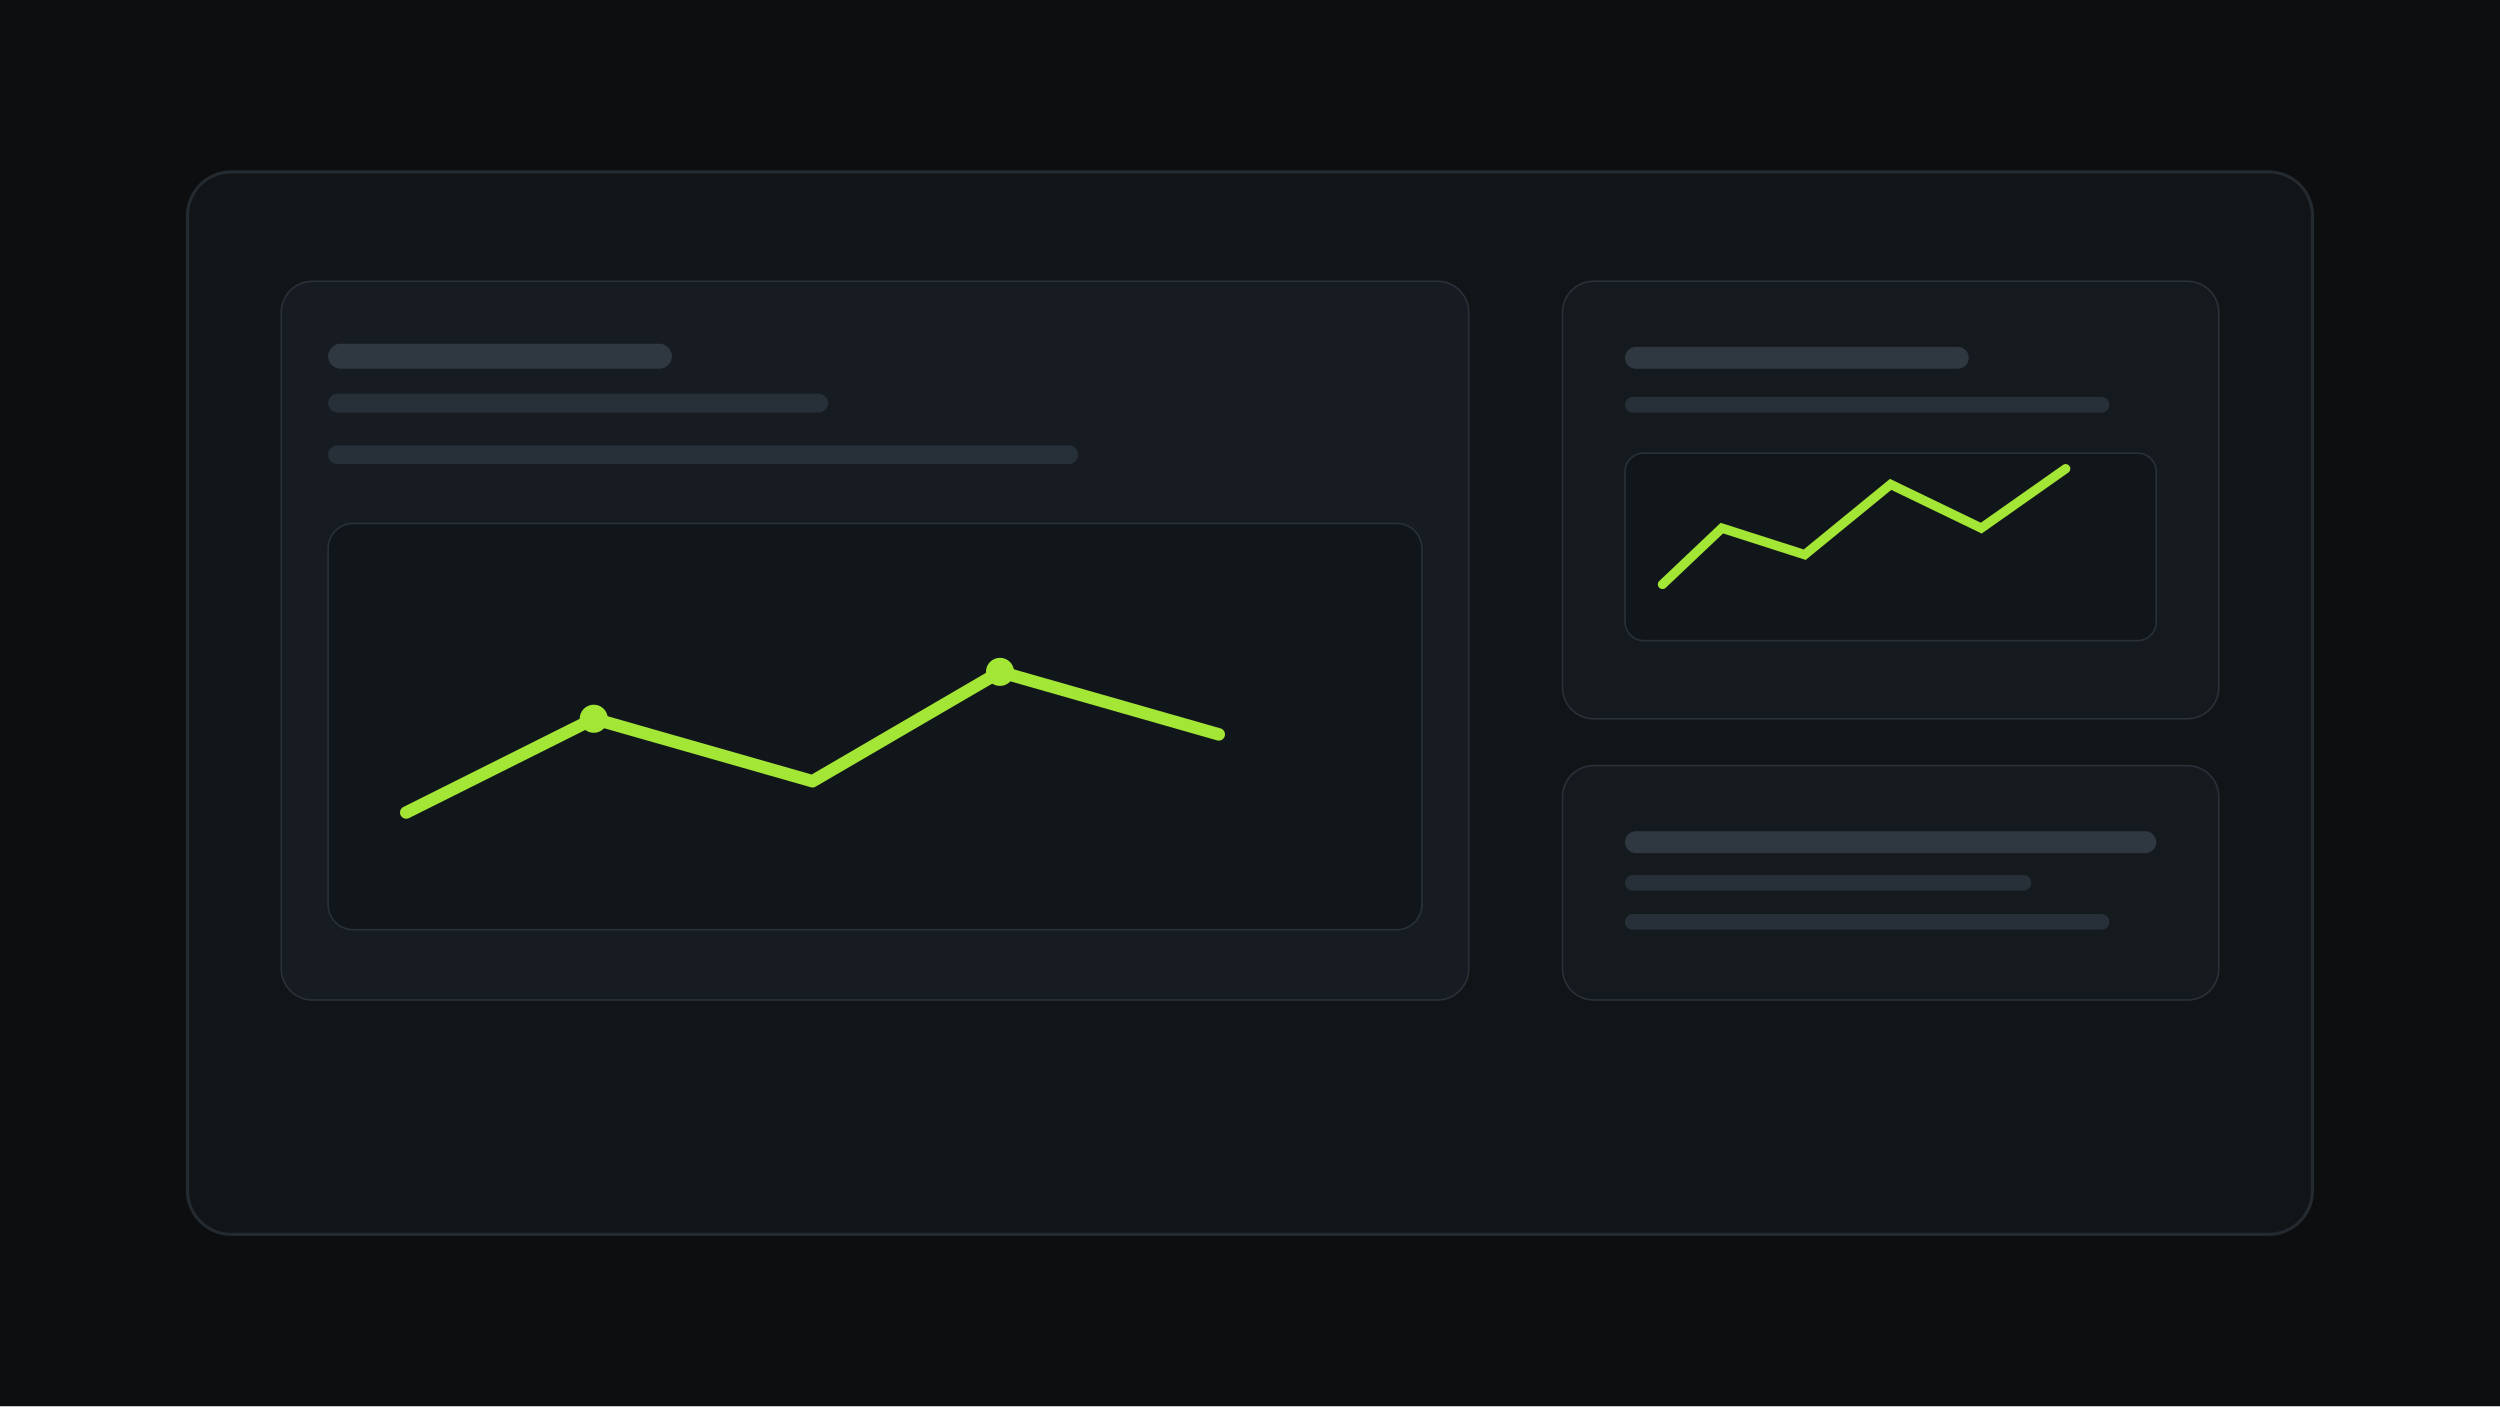
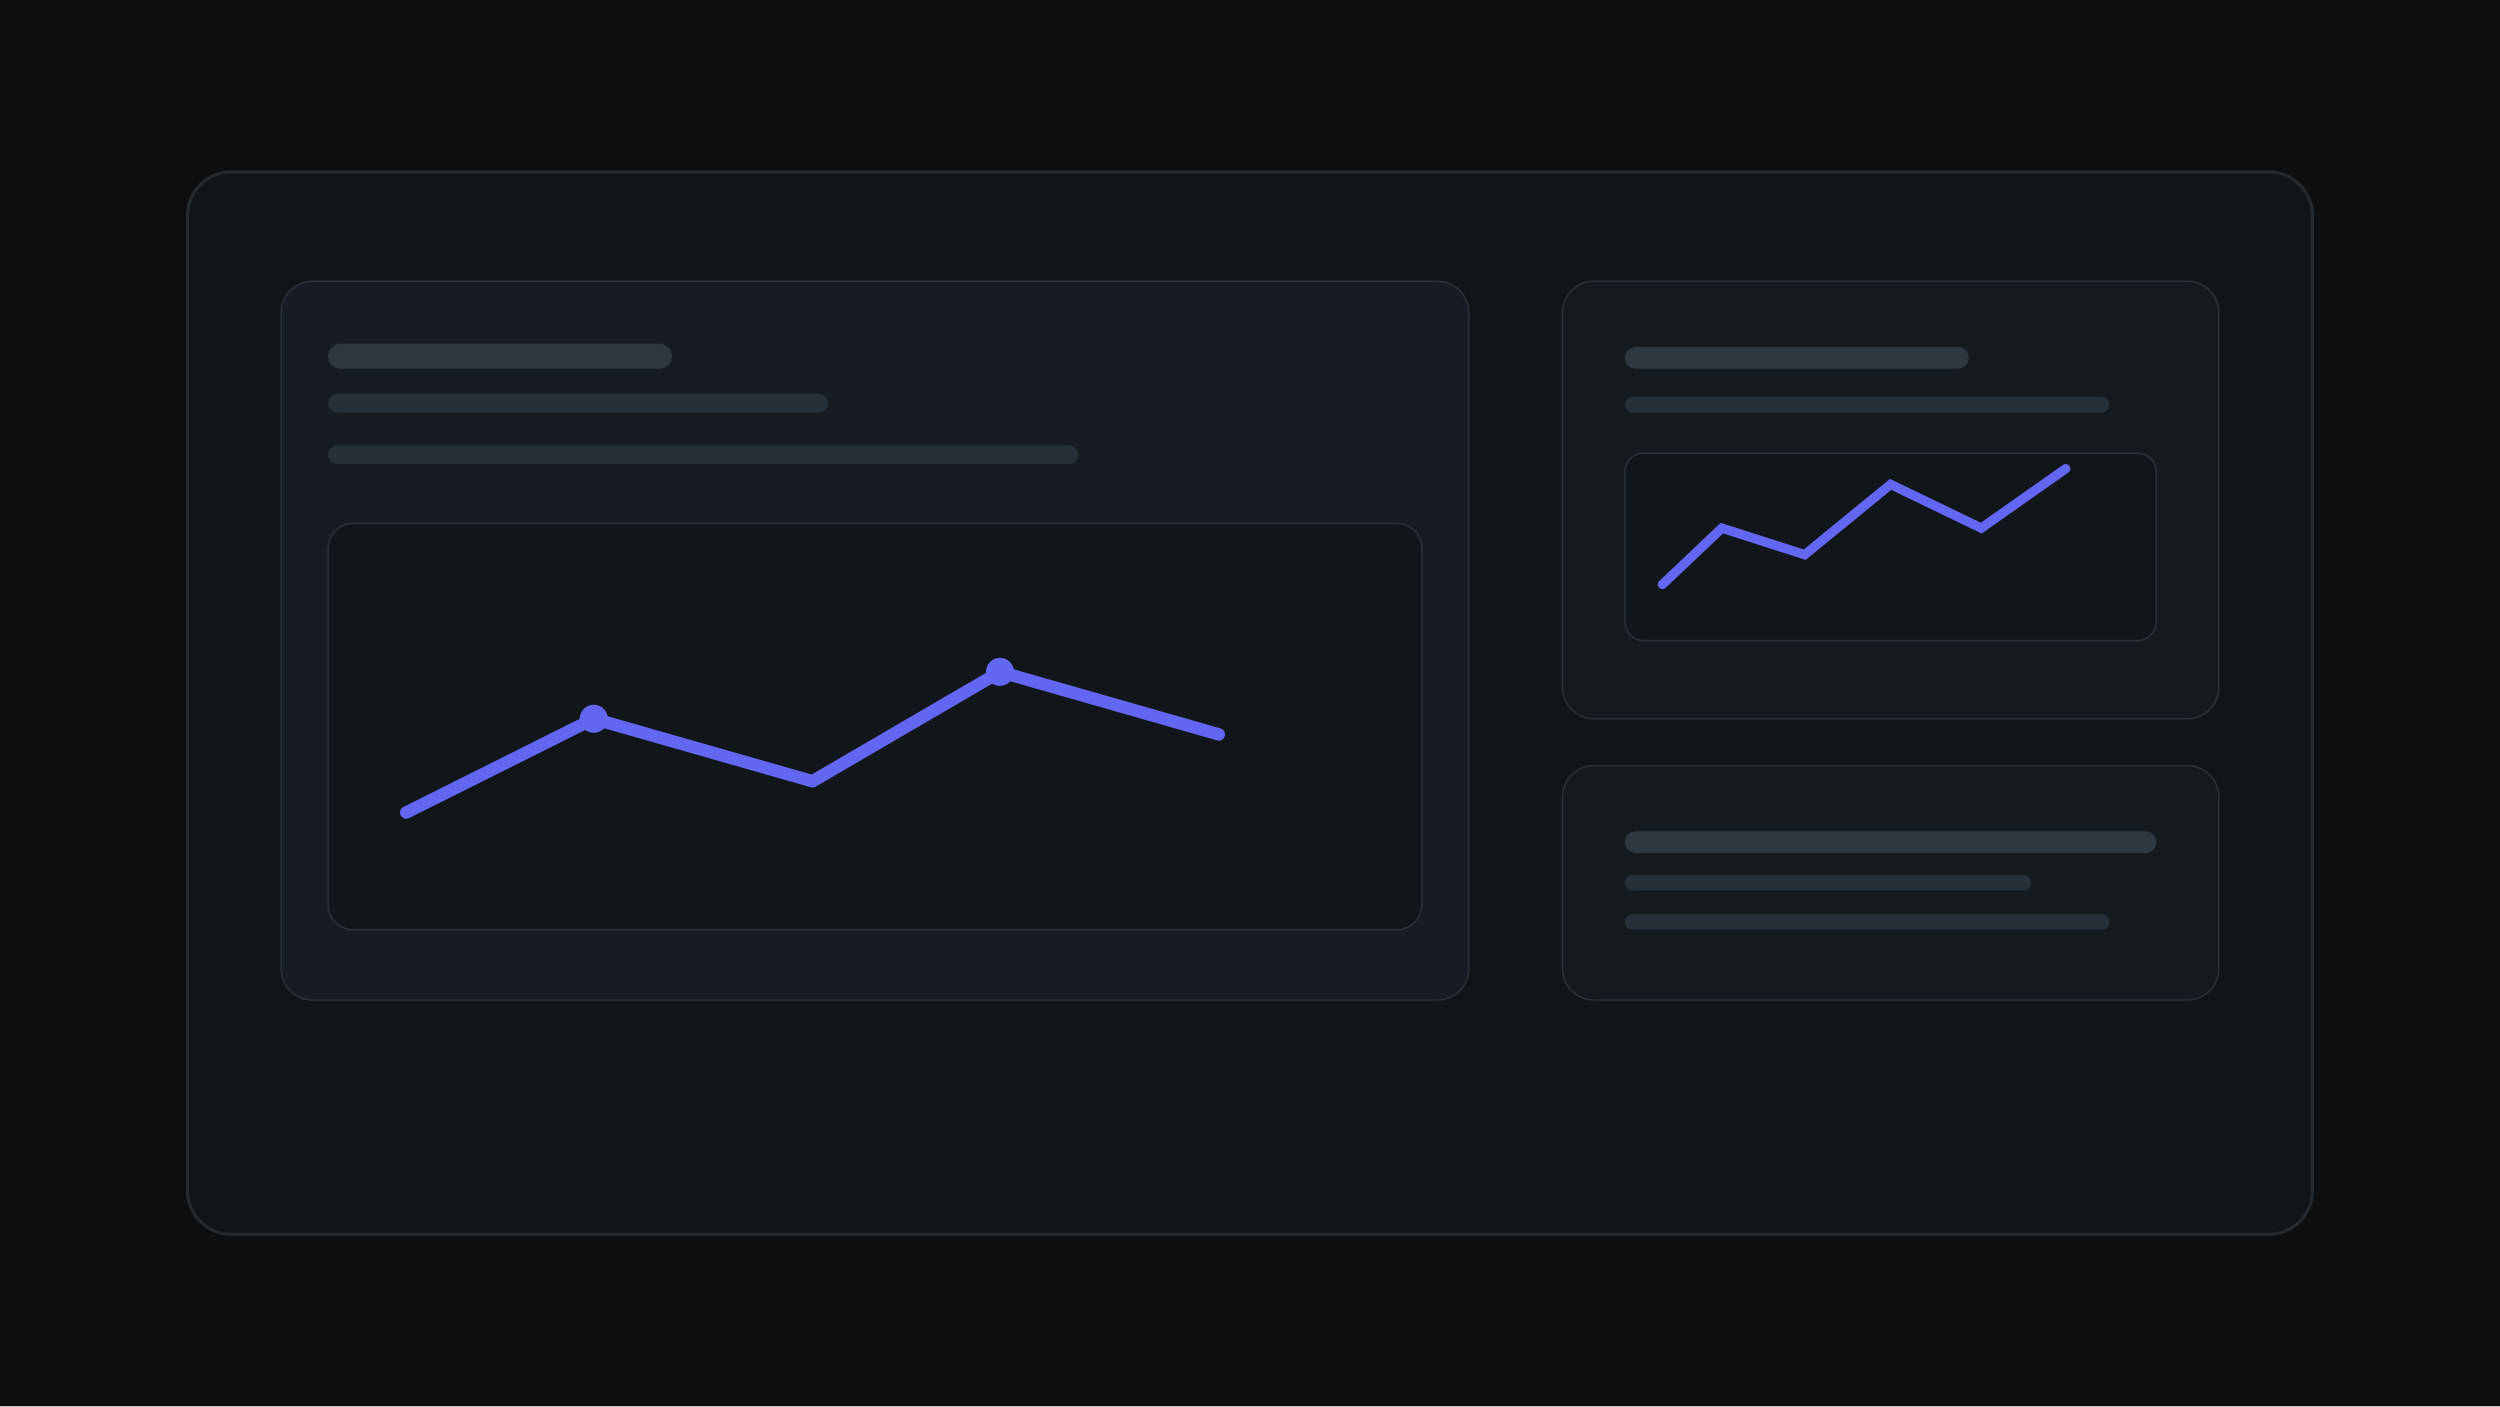
<svg xmlns="http://www.w3.org/2000/svg" width="1600" height="900" viewBox="0 0 1600 900" fill="none">
  <rect width="1600" height="900" fill="#0C0E0F" />
  <rect x="120" y="110" width="1360" height="680" rx="28" fill="#121518" stroke="#232A30" stroke-width="2" />
  <rect x="180" y="180" width="760" height="460" rx="20" fill="#161C21" stroke="#2A3138" />
  <rect x="1000" y="180" width="420" height="280" rx="20" fill="#151A1E" stroke="#2A3138" />
  <rect x="1000" y="490" width="420" height="150" rx="20" fill="#151A1E" stroke="#2A3138" />
  <rect x="210" y="220" width="220" height="16" rx="8" fill="#2F3841" />
  <rect x="210" y="252" width="320" height="12" rx="6" fill="#273039" />
  <rect x="210" y="285" width="480" height="12" rx="6" fill="#273039" />
  <rect x="210" y="335" width="700" height="260" rx="16" fill="#11161A" stroke="#2A3138" />
-   <path d="M260 520L380 460L520 500L640 430L780 470" stroke="#A3E635" stroke-width="8" stroke-linecap="round" stroke-linejoin="round" />
-   <circle cx="380" cy="460" r="9" fill="#A3E635" />
-   <circle cx="640" cy="430" r="9" fill="#A3E635" />
+   <path d="M260 520L380 460L520 500L640 430L780 470" stroke="#6366F1" stroke-width="8" stroke-linecap="round" stroke-linejoin="round" />
+   <circle cx="380" cy="460" r="9" fill="#6366F1" />
+   <circle cx="640" cy="430" r="9" fill="#6366F1" />
  <rect x="1040" y="222" width="220" height="14" rx="7" fill="#2F3841" />
  <rect x="1040" y="254" width="310" height="10" rx="5" fill="#273039" />
  <rect x="1040" y="290" width="340" height="120" rx="12" fill="#11161A" stroke="#2A3138" />
-   <path d="M1064 374L1102 338L1155 355L1210 310L1268 338L1322 300" stroke="#A3E635" stroke-width="6" stroke-linecap="round" />
+   <path d="M1064 374L1102 338L1155 355L1210 310L1268 338L1322 300" stroke="#6366F1" stroke-width="6" stroke-linecap="round" />
  <rect x="1040" y="532" width="340" height="14" rx="7" fill="#2F3841" />
  <rect x="1040" y="560" width="260" height="10" rx="5" fill="#273039" />
  <rect x="1040" y="585" width="310" height="10" rx="5" fill="#273039" />
</svg>
